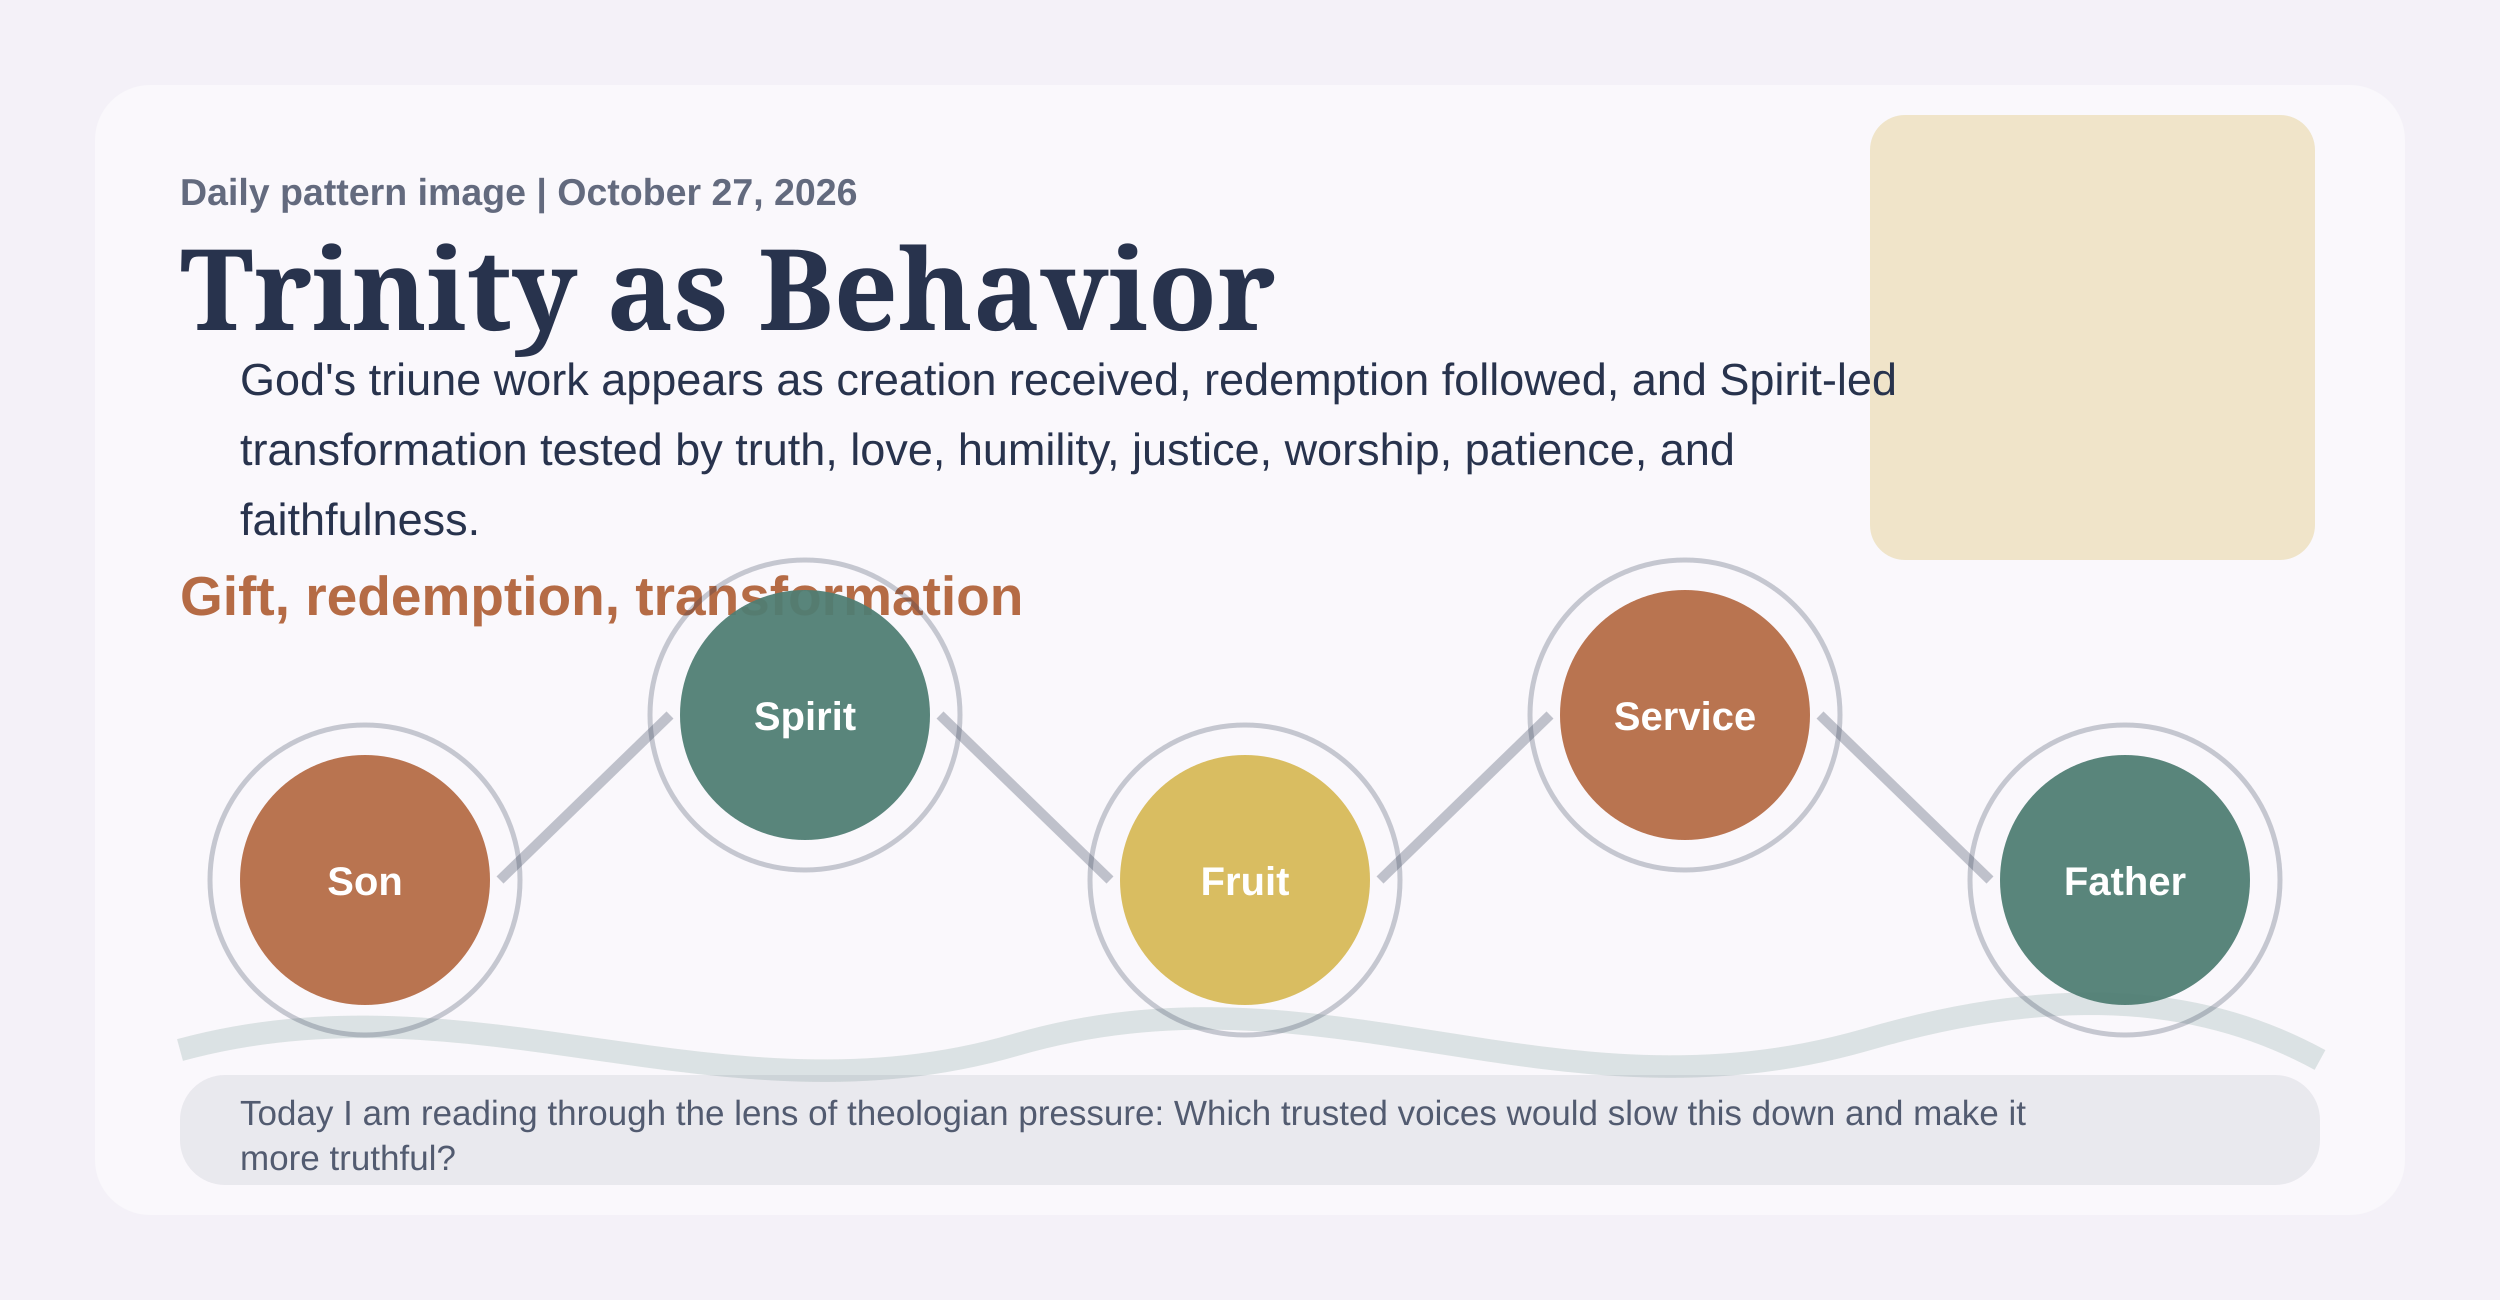
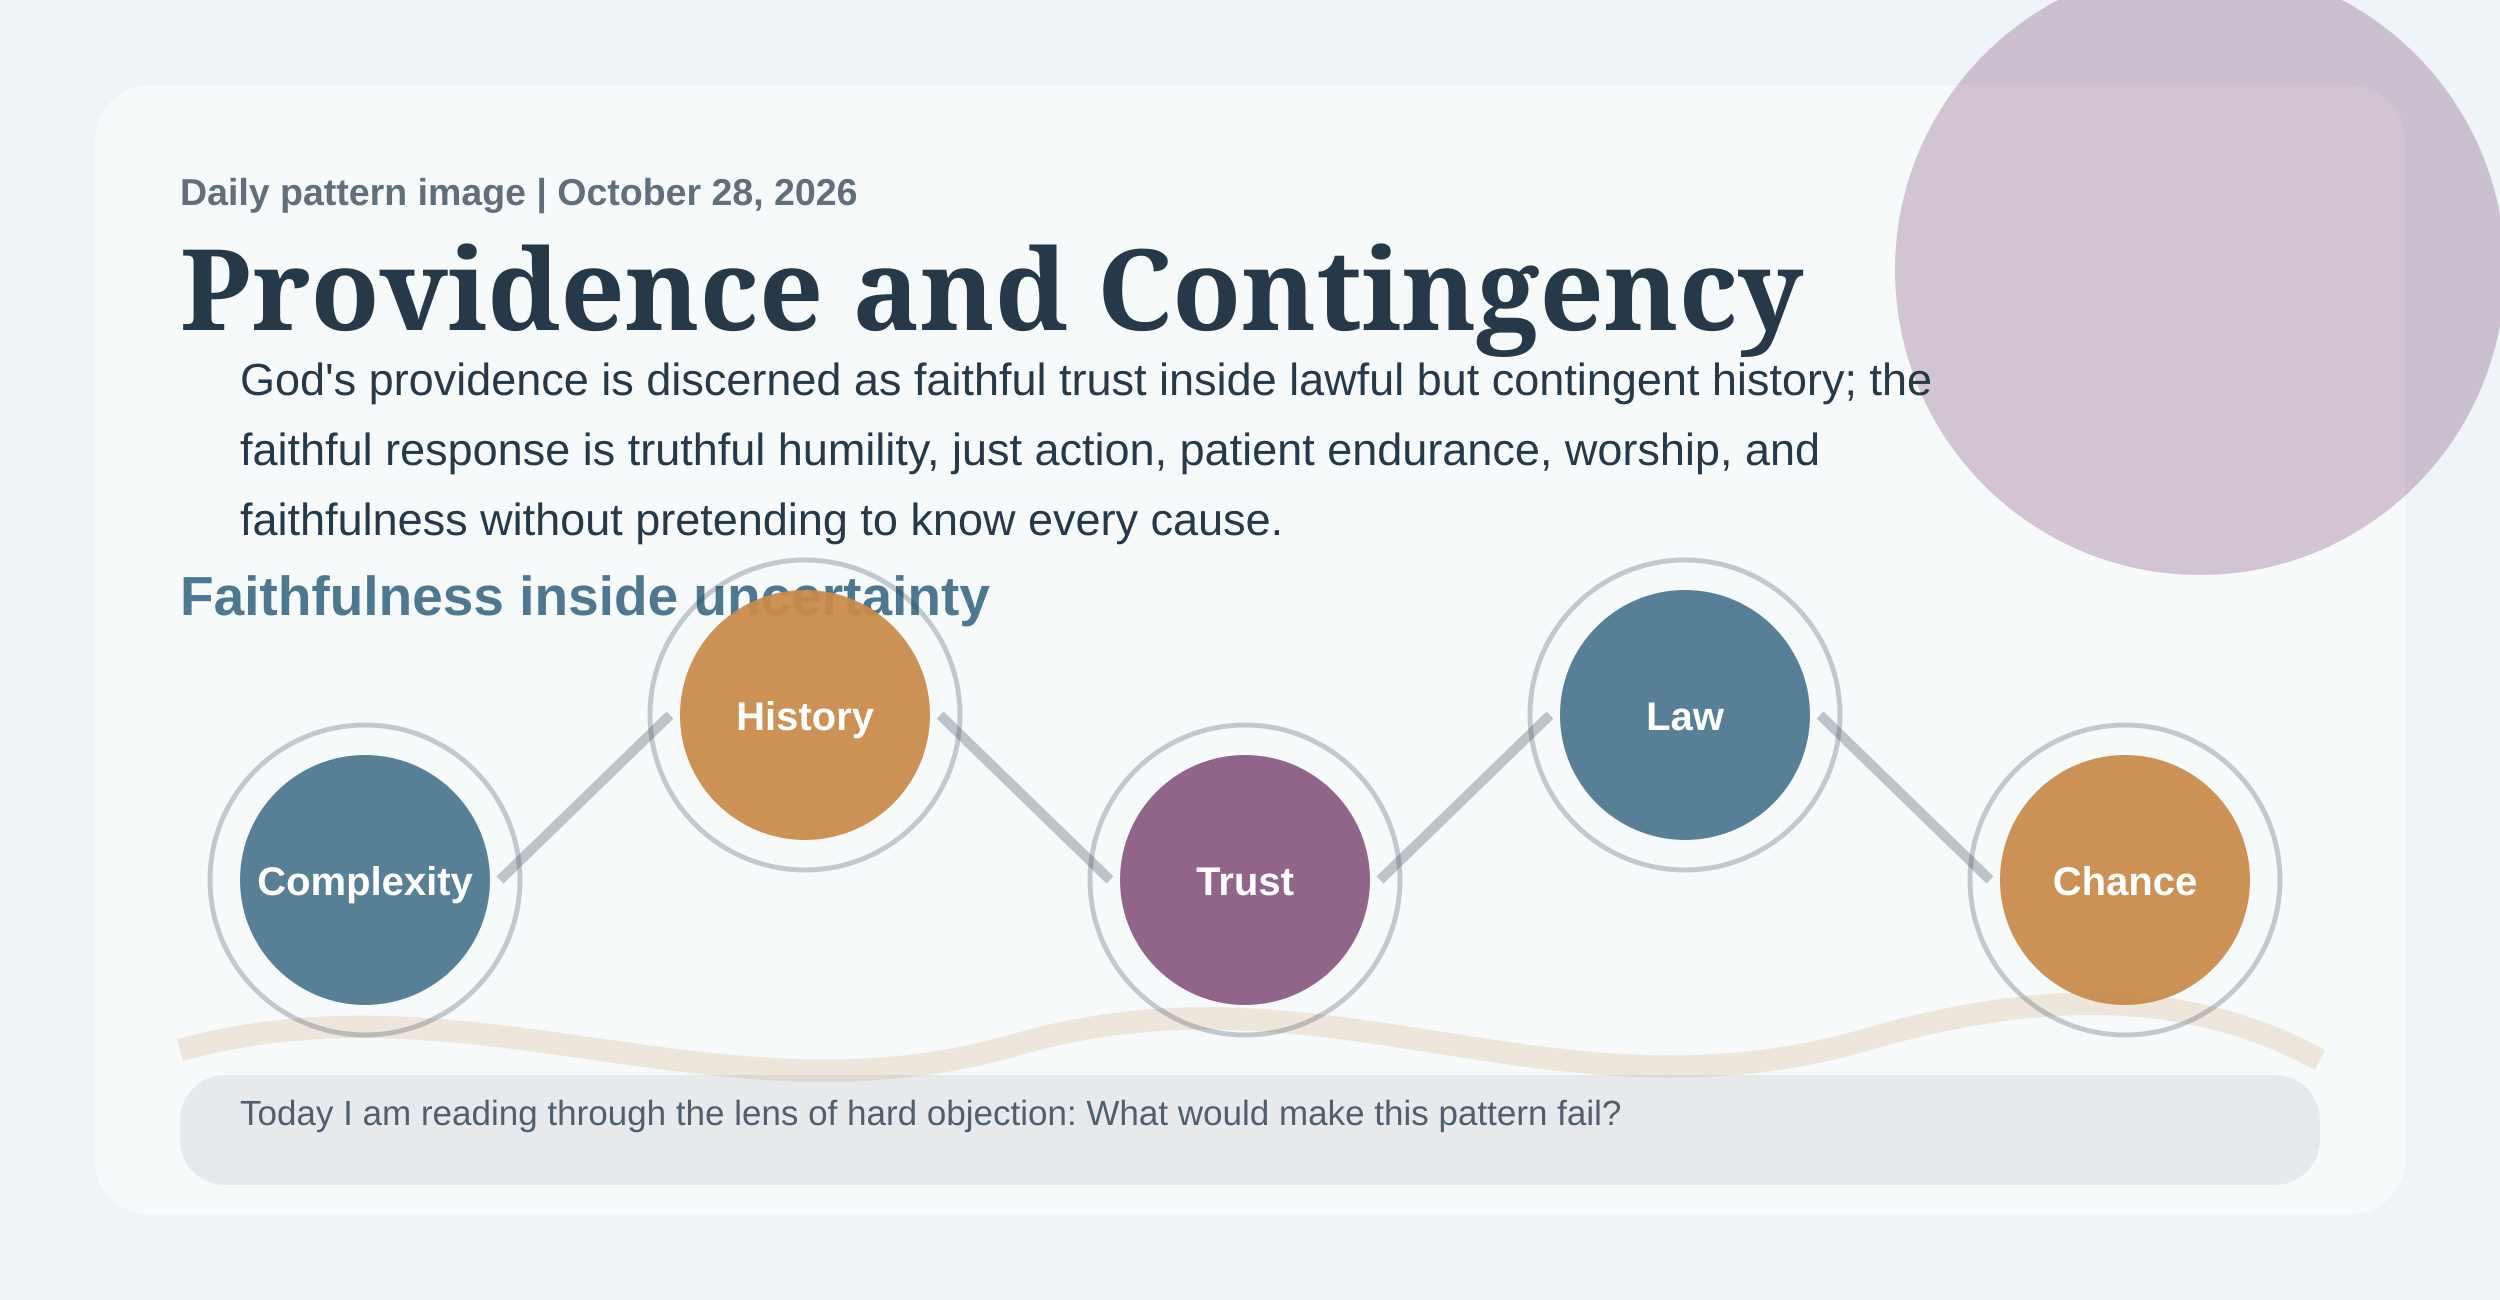
<svg xmlns="http://www.w3.org/2000/svg" width="1000" height="520" viewBox="0 0 1000 520" role="img" aria-labelledby="title desc">
  <style>
-     .eyebrow { font: 700 15px Arial, sans-serif; letter-spacing: 0; fill: #28334d; opacity: 0.72; }
-     .title { font: 700 45px Georgia, serif; letter-spacing: 0; fill: #28334d; }
-     .subtitle { font: 700 22px Arial, sans-serif; letter-spacing: 0; fill: #b56b45; }
-     .body { font: 18px Arial, sans-serif; letter-spacing: 0; fill: #28334d; }
-     .small { font: 14px Arial, sans-serif; letter-spacing: 0; fill: #28334d; opacity: 0.78; }
+     .eyebrow { font: 700 15px Arial, sans-serif; letter-spacing: 0; fill: #253949; opacity: 0.72; }
+     .title { font: 700 45px Georgia, serif; letter-spacing: 0; fill: #253949; }
+     .subtitle { font: 700 22px Arial, sans-serif; letter-spacing: 0; fill: #4d7890; }
+     .body { font: 18px Arial, sans-serif; letter-spacing: 0; fill: #253949; }
+     .small { font: 14px Arial, sans-serif; letter-spacing: 0; fill: #253949; opacity: 0.78; }
    .node { font: 700 16px Arial, sans-serif; letter-spacing: 0; fill: #ffffff; }
  </style>
-   <rect width="1000" height="520" fill="#f4f1f8" />
+   <rect width="1000" height="520" fill="#eef4f7" />
  <rect x="38" y="34" width="924" height="452" rx="22" fill="#ffffff" opacity="0.50" />
-   <rect x="748" y="46" width="178" height="178" rx="14" fill="#d7b957" opacity="0.31" />
-   <path d="M72 420 C190 388 288 452 406 418 C530 382 620 452 746 416 C828 392 884 400 928 424" fill="none" stroke="#4f7d73" stroke-width="9" opacity="0.18" />
-   <text x="72" y="82" class="eyebrow">Daily pattern image | October 27, 2026</text>
-   <text x="72" y="132" class="title">Trinity as Behavior</text>
-   <text x="72" y="246" class="subtitle">Gift, redemption, transformation</text>
-   <text x="96" y="158" class="body">God's triune work appears as creation received, redemption followed, and Spirit-led</text>
-   <text x="96" y="186" class="body">transformation tested by truth, love, humility, justice, worship, patience, and</text>
-   <text x="96" y="214" class="body">faithfulness.</text>
-   <line x1="200" y1="352" x2="268" y2="286" stroke="#28334d" stroke-width="4" opacity="0.28" />
-   <line x1="376" y1="286" x2="444" y2="352" stroke="#28334d" stroke-width="4" opacity="0.28" />
-   <line x1="552" y1="352" x2="620" y2="286" stroke="#28334d" stroke-width="4" opacity="0.28" />
-   <line x1="728" y1="286" x2="796" y2="352" stroke="#28334d" stroke-width="4" opacity="0.28" />
-   <circle cx="146" cy="352" r="50" fill="#b56b45" opacity="0.94" />
-   <circle cx="146" cy="352" r="62" fill="none" stroke="#28334d" stroke-width="2" opacity="0.25" />
-   <text x="146" y="358" text-anchor="middle" class="node">Son</text>
-   <circle cx="322" cy="286" r="50" fill="#4f7d73" opacity="0.94" />
-   <circle cx="322" cy="286" r="62" fill="none" stroke="#28334d" stroke-width="2" opacity="0.25" />
-   <text x="322" y="292" text-anchor="middle" class="node">Spirit</text>
-   <circle cx="498" cy="352" r="50" fill="#d7b957" opacity="0.94" />
-   <circle cx="498" cy="352" r="62" fill="none" stroke="#28334d" stroke-width="2" opacity="0.25" />
-   <text x="498" y="358" text-anchor="middle" class="node">Fruit</text>
-   <circle cx="674" cy="286" r="50" fill="#b56b45" opacity="0.94" />
-   <circle cx="674" cy="286" r="62" fill="none" stroke="#28334d" stroke-width="2" opacity="0.25" />
-   <text x="674" y="292" text-anchor="middle" class="node">Service</text>
-   <circle cx="850" cy="352" r="50" fill="#4f7d73" opacity="0.94" />
-   <circle cx="850" cy="352" r="62" fill="none" stroke="#28334d" stroke-width="2" opacity="0.25" />
-   <text x="850" y="358" text-anchor="middle" class="node">Father</text>
-   <rect x="72" y="430" width="856" height="44" rx="18" fill="#28334d" opacity="0.08" />
-   <text x="96" y="450" class="small">Today I am reading through the lens of theologian pressure: Which trusted voices would slow this down and make it</text>
-   <text x="96" y="468" class="small">more truthful?</text>
+   <circle cx="880" cy="108" r="122" fill="#8a5a83" opacity="0.34" />
+   <path d="M72 420 C190 388 288 452 406 418 C530 382 620 452 746 416 C828 392 884 400 928 424" fill="none" stroke="#c88a4a" stroke-width="9" opacity="0.18" />
+   <text x="72" y="82" class="eyebrow">Daily pattern image | October 28, 2026</text>
+   <text x="72" y="132" class="title">Providence and Contingency</text>
+   <text x="72" y="246" class="subtitle">Faithfulness inside uncertainty</text>
+   <text x="96" y="158" class="body">God's providence is discerned as faithful trust inside lawful but contingent history; the</text>
+   <text x="96" y="186" class="body">faithful response is truthful humility, just action, patient endurance, worship, and</text>
+   <text x="96" y="214" class="body">faithfulness without pretending to know every cause.</text>
+   <line x1="200" y1="352" x2="268" y2="286" stroke="#253949" stroke-width="4" opacity="0.28" />
+   <line x1="376" y1="286" x2="444" y2="352" stroke="#253949" stroke-width="4" opacity="0.28" />
+   <line x1="552" y1="352" x2="620" y2="286" stroke="#253949" stroke-width="4" opacity="0.28" />
+   <line x1="728" y1="286" x2="796" y2="352" stroke="#253949" stroke-width="4" opacity="0.28" />
+   <circle cx="146" cy="352" r="50" fill="#4d7890" opacity="0.94" />
+   <circle cx="146" cy="352" r="62" fill="none" stroke="#253949" stroke-width="2" opacity="0.25" />
+   <text x="146" y="358" text-anchor="middle" class="node">Complexity</text>
+   <circle cx="322" cy="286" r="50" fill="#c88a4a" opacity="0.94" />
+   <circle cx="322" cy="286" r="62" fill="none" stroke="#253949" stroke-width="2" opacity="0.25" />
+   <text x="322" y="292" text-anchor="middle" class="node">History</text>
+   <circle cx="498" cy="352" r="50" fill="#8a5a83" opacity="0.94" />
+   <circle cx="498" cy="352" r="62" fill="none" stroke="#253949" stroke-width="2" opacity="0.25" />
+   <text x="498" y="358" text-anchor="middle" class="node">Trust</text>
+   <circle cx="674" cy="286" r="50" fill="#4d7890" opacity="0.94" />
+   <circle cx="674" cy="286" r="62" fill="none" stroke="#253949" stroke-width="2" opacity="0.25" />
+   <text x="674" y="292" text-anchor="middle" class="node">Law</text>
+   <circle cx="850" cy="352" r="50" fill="#c88a4a" opacity="0.94" />
+   <circle cx="850" cy="352" r="62" fill="none" stroke="#253949" stroke-width="2" opacity="0.25" />
+   <text x="850" y="358" text-anchor="middle" class="node">Chance</text>
+   <rect x="72" y="430" width="856" height="44" rx="18" fill="#253949" opacity="0.08" />
+   <text x="96" y="450" class="small">Today I am reading through the lens of hard objection: What would make this pattern fail?</text>
</svg>
